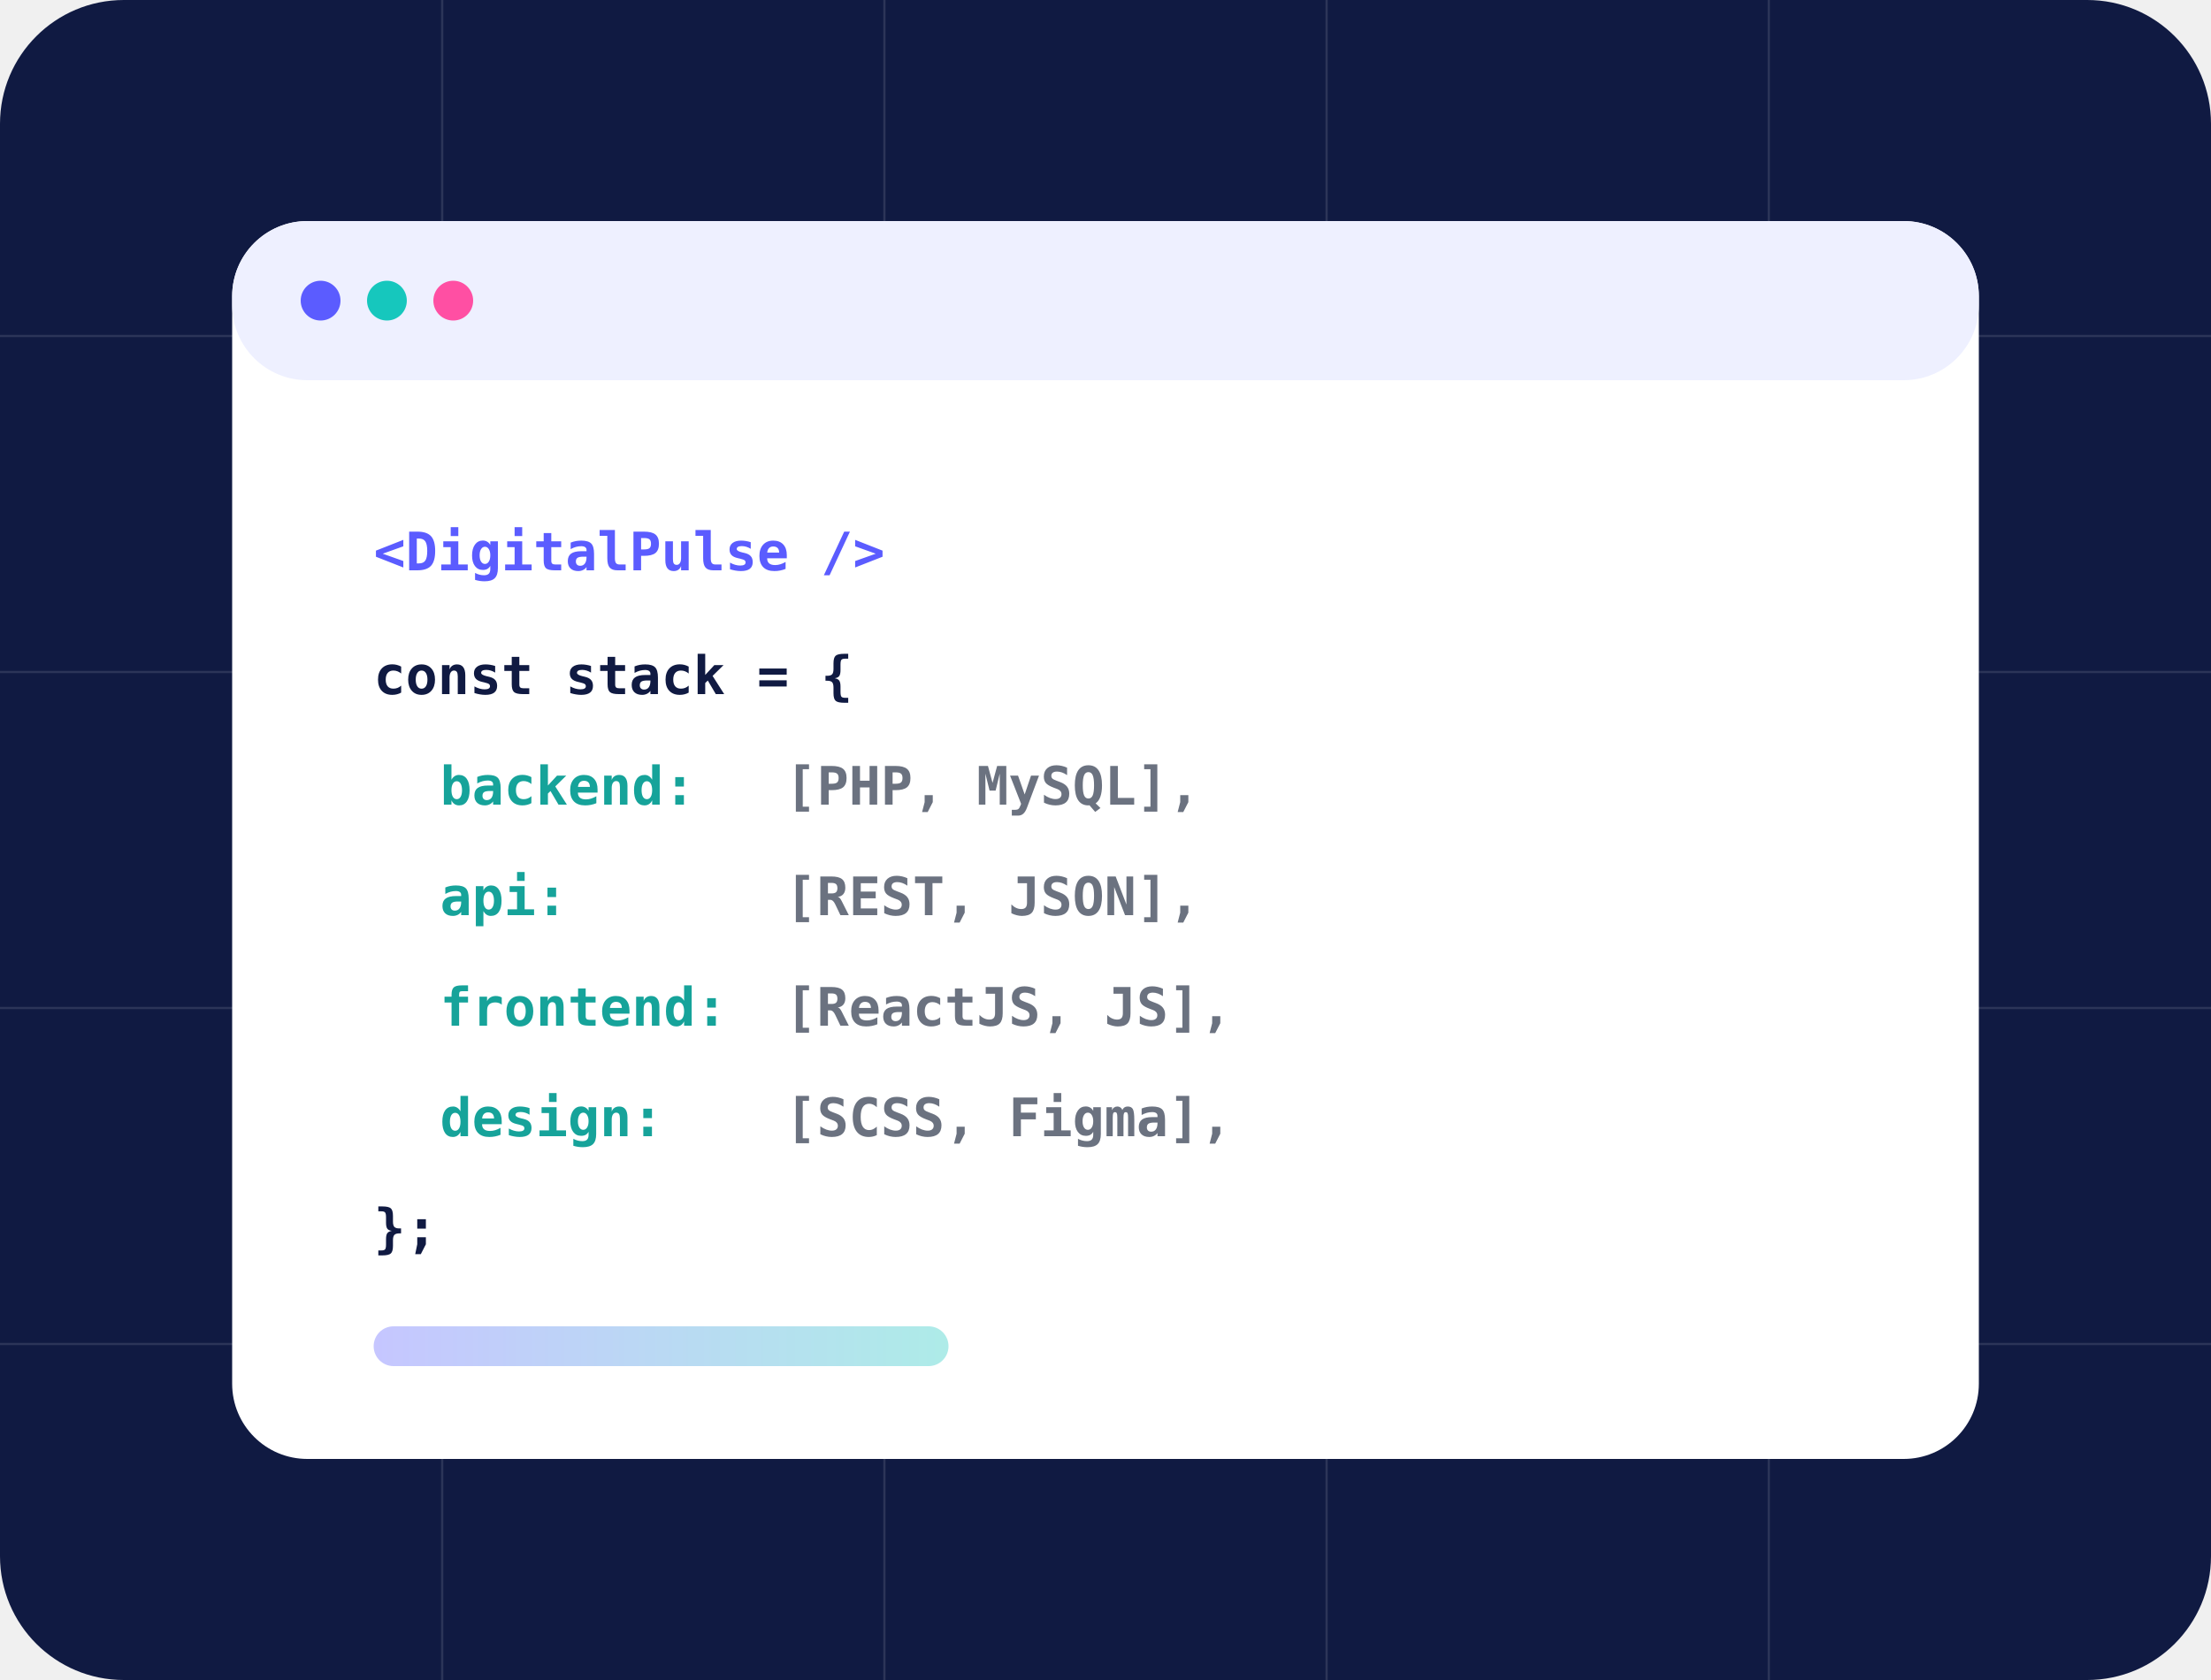
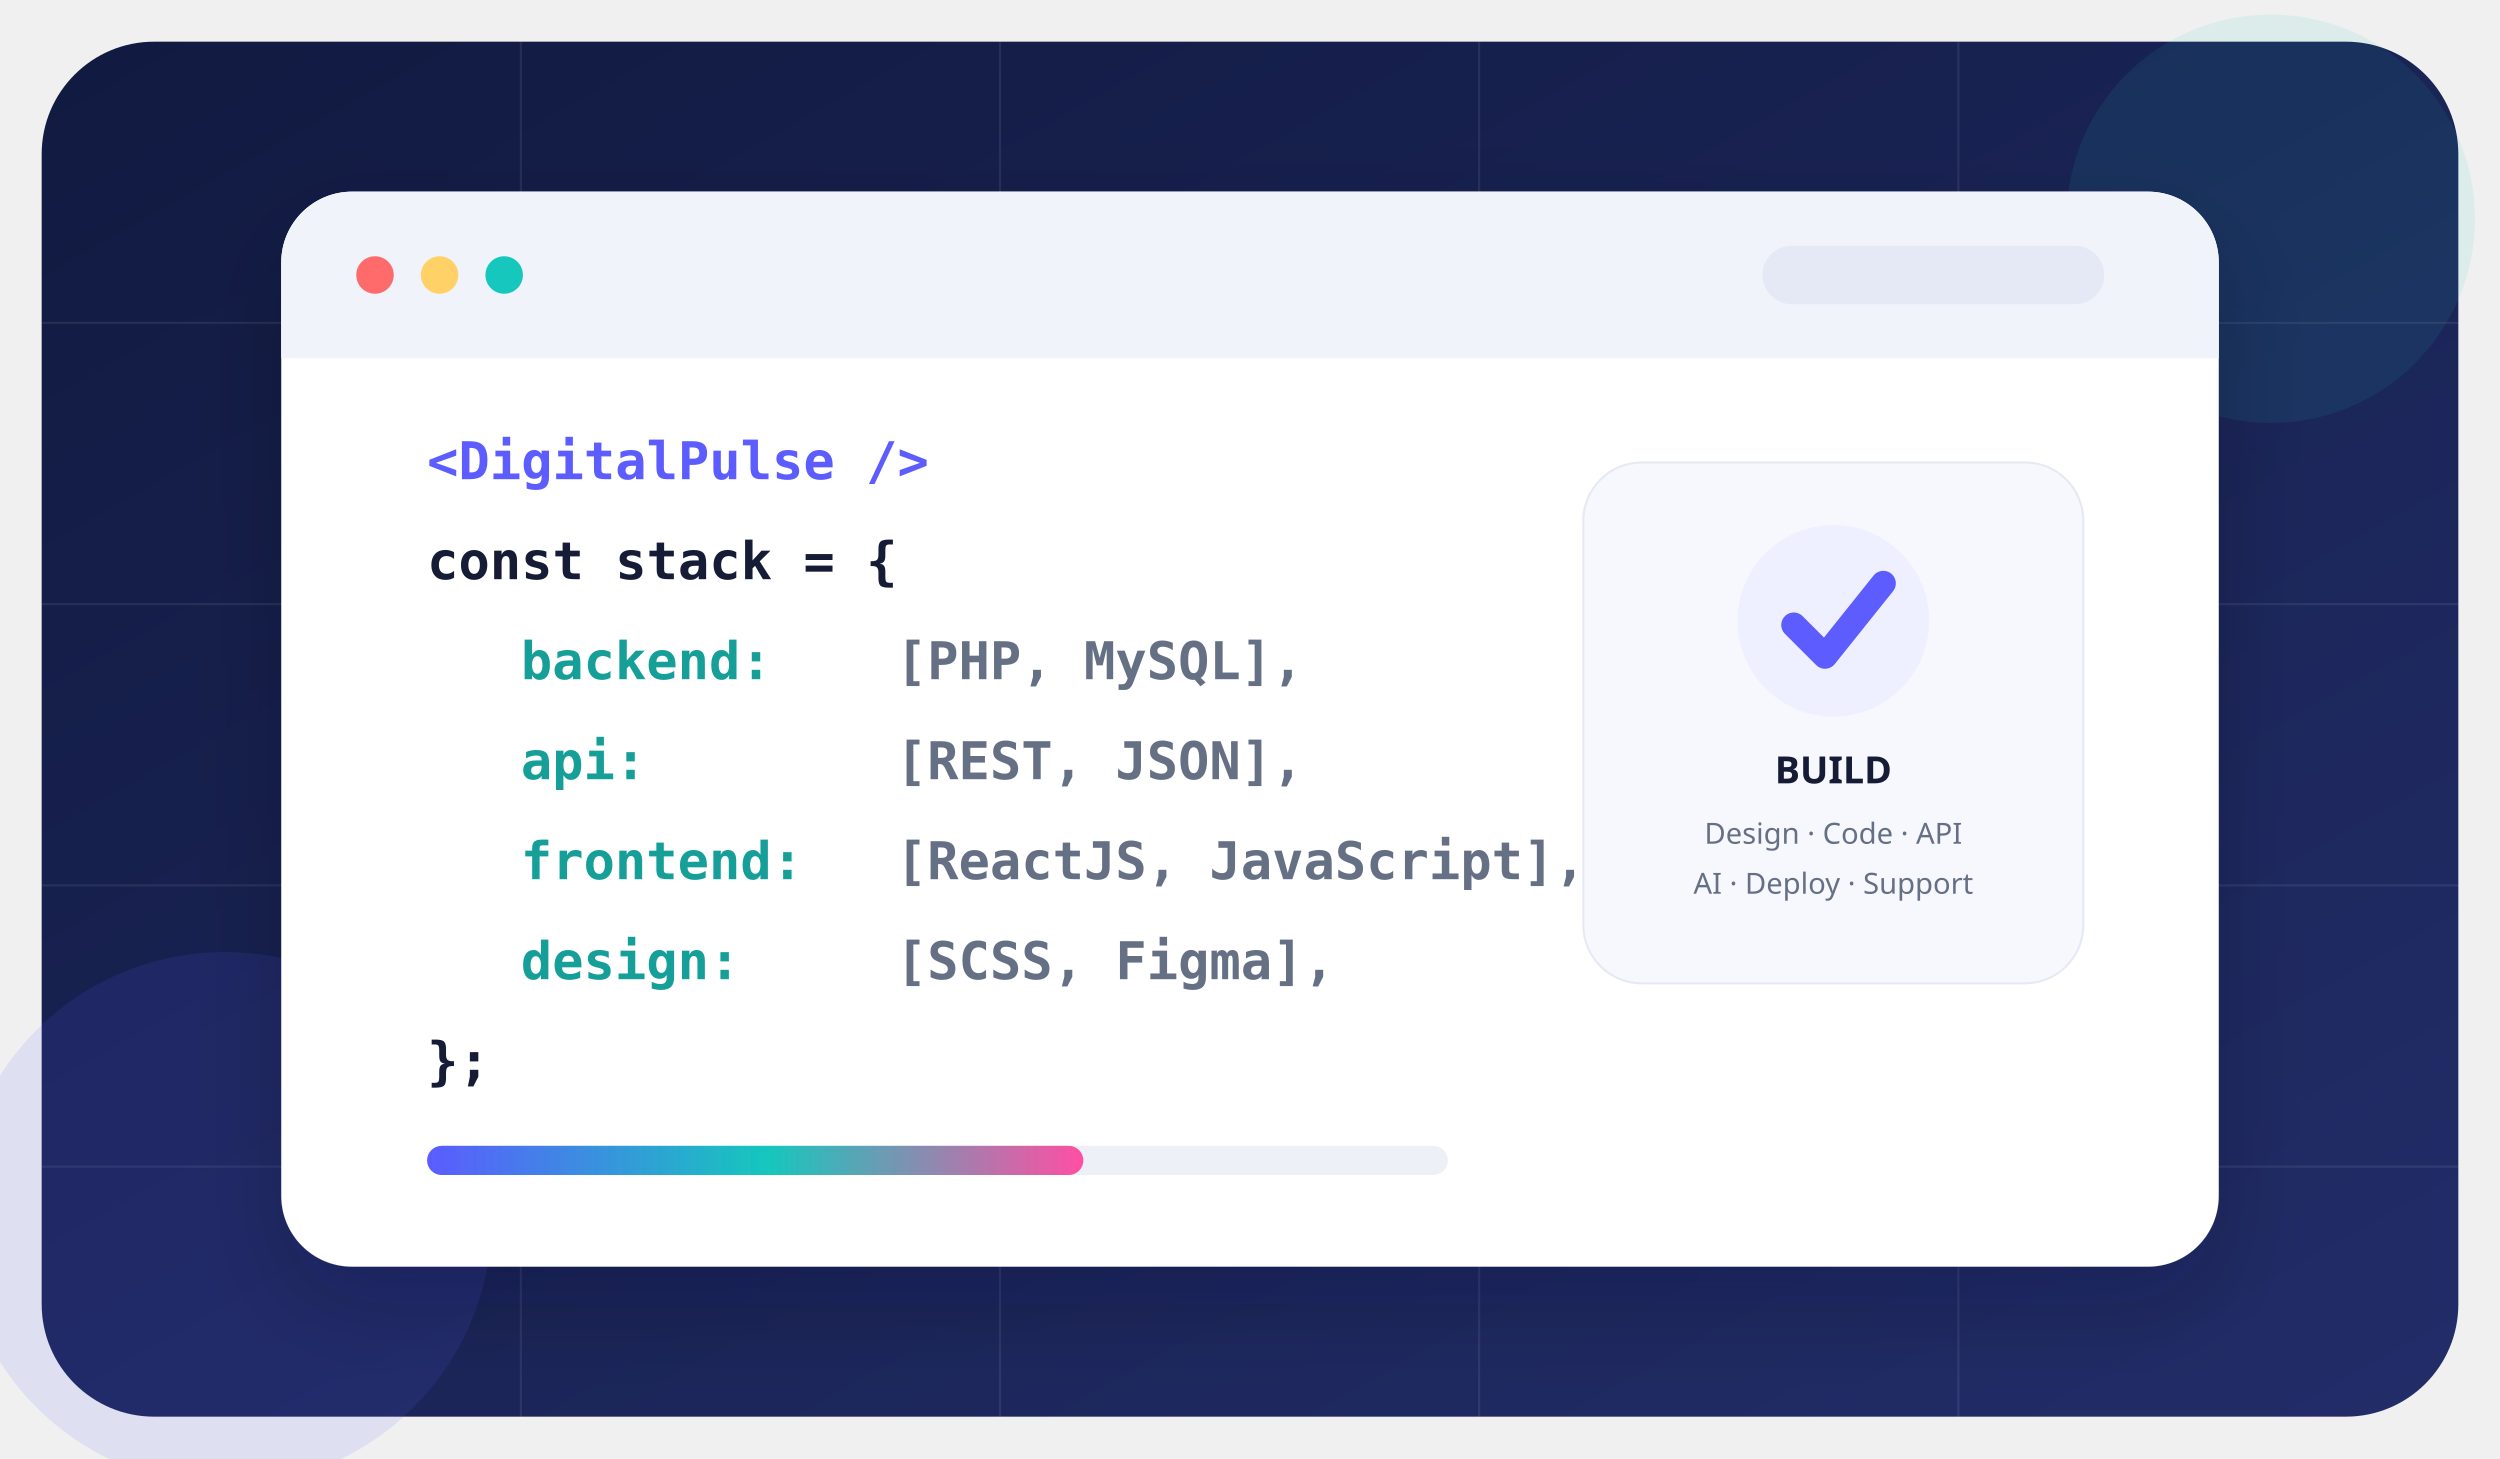
- <svg xmlns="http://www.w3.org/2000/svg" width="1000" height="760" viewBox="0 0 1000 760">
+ <svg xmlns="http://www.w3.org/2000/svg" width="1200" height="700" viewBox="0 0 1200 700" role="img" aria-labelledby="title desc">
  <defs>
-     <linearGradient id="g" x1="0" x2="1">
+     <linearGradient id="bg" x1="0" x2="1" y1="0" y2="1">
+       <stop stop-color="#111a40" />
+       <stop offset="1" stop-color="#222d69" />
+     </linearGradient>
+     <linearGradient id="accent" x1="0" x2="1">
      <stop stop-color="#5b5cff" />
-       <stop offset="1" stop-color="#16c7bd" />
+       <stop offset=".52" stop-color="#16c7bd" />
+       <stop offset="1" stop-color="#ff4fa3" />
    </linearGradient>
+     <filter id="shadow" x="-20%" y="-20%" width="140%" height="150%">
+       <feDropShadow dx="0" dy="18" stdDeviation="22" flood-color="#0b1028" flood-opacity=".2" />
+     </filter>
  </defs>
-   <rect width="1000" height="760" rx="56" fill="#101a42" />
-   <g opacity=".12" stroke="#fff">
-     <path d="M0 152h1000M0 304h1000M0 456h1000M0 608h1000M200 0v760M400 0v760M600 0v760M800 0v760" />
+   <rect x="20" y="20" width="1160" height="660" rx="54" fill="url(#bg)" />
+   <g opacity=".08" stroke="#fff">
+     <path d="M20 155h1160M20 290h1160M20 425h1160M20 560h1160M250 20v660M480 20v660M710 20v660M940 20v660" />
  </g>
-   <g transform="translate(105 100)">
-     <rect width="790" height="560" rx="34" fill="#fff" />
-     <rect width="790" height="72" rx="34" fill="#eef0ff" />
-     <circle cx="40" cy="36" r="9" fill="#5b5cff" />
-     <circle cx="70" cy="36" r="9" fill="#16c7bd" />
-     <circle cx="100" cy="36" r="9" fill="#ff4fa3" />
-     <g font-family="monospace" font-size="24" font-weight="700">
-       <text x="64" y="158" fill="#5b5cff">&lt;DigitalPulse /&gt;</text>
-       <text x="64" y="214" fill="#101a42">const stack = {</text>
-       <text x="94" y="264" fill="#16a39a">backend:</text>
-       <text x="250" y="264" fill="#6b7280">[PHP, MySQL],</text>
-       <text x="94" y="314" fill="#16a39a">api:</text>
-       <text x="250" y="314" fill="#6b7280">[REST, JSON],</text>
-       <text x="94" y="364" fill="#16a39a">frontend:</text>
-       <text x="250" y="364" fill="#6b7280">[ReactJS, JS],</text>
-       <text x="94" y="414" fill="#16a39a">design:</text>
-       <text x="250" y="414" fill="#6b7280">[SCSS, Figma],</text>
-       <text x="64" y="464" fill="#101a42">};</text>
+   <circle cx="1090" cy="105" r="98" fill="#16c7bd" opacity=".09" />
+   <circle cx="108" cy="585" r="128" fill="#5b5cff" opacity=".12" />
+   <g filter="url(#shadow)">
+     <rect x="135" y="92" width="930" height="516" rx="34" fill="#fff" />
+     <path d="M169 92h862a34 34 0 0 1 34 34v46H135v-46a34 34 0 0 1 34-34z" fill="#f1f3fb" />
+     <circle cx="180" cy="132" r="9" fill="#ff6b6b" />
+     <circle cx="211" cy="132" r="9" fill="#ffd166" />
+     <circle cx="242" cy="132" r="9" fill="#16c7bd" />
+     <rect x="846" y="118" width="164" height="28" rx="14" fill="#e5e8f5" />
+     <g font-family="ui-monospace, SFMono-Regular, Menlo, Consolas, monospace" font-size="25" font-weight="700">
+       <text x="205" y="230" fill="#5b5cff">&lt;DigitalPulse /&gt;</text>
+       <text x="205" y="278" fill="#151c36">const stack = {</text>
+       <text x="250" y="326" fill="#169f98">backend:</text>
+       <text x="430" y="326" fill="#667085">[PHP, MySQL],</text>
+       <text x="250" y="374" fill="#169f98">api:</text>
+       <text x="430" y="374" fill="#667085">[REST, JSON],</text>
+       <text x="250" y="422" fill="#169f98">frontend:</text>
+       <text x="430" y="422" fill="#667085">[ReactJS, JavaScript],</text>
+       <text x="250" y="470" fill="#169f98">design:</text>
+       <text x="430" y="470" fill="#667085">[SCSS, Figma],</text>
+       <text x="205" y="518" fill="#151c36">};</text>
    </g>
-     <rect x="64" y="500" width="260" height="18" rx="9" fill="url(#g)" opacity=".35" />
+     <rect x="205" y="550" width="490" height="14" rx="7" fill="#edf0f7" />
+     <rect x="205" y="550" width="315" height="14" rx="7" fill="url(#accent)" />
+     <g transform="translate(760 222)">
+       <rect width="240" height="250" rx="28" fill="#f7f8fd" stroke="#e6e9f4" />
+       <circle cx="120" cy="76" r="46" fill="#eef0ff" />
+       <path d="M101 78l15 15 28-35" fill="none" stroke="#5b5cff" stroke-width="12" stroke-linecap="round" stroke-linejoin="round" />
+       <text x="120" y="154" text-anchor="middle" font-family="system-ui,sans-serif" font-size="18" font-weight="800" fill="#151c36">BUILD</text>
+       <text x="120" y="183" text-anchor="middle" font-family="system-ui,sans-serif" font-size="14" fill="#667085">Design · Code · API</text>
+       <text x="120" y="207" text-anchor="middle" font-family="system-ui,sans-serif" font-size="14" fill="#667085">AI · Deploy · Support</text>
+     </g>
  </g>
</svg>
